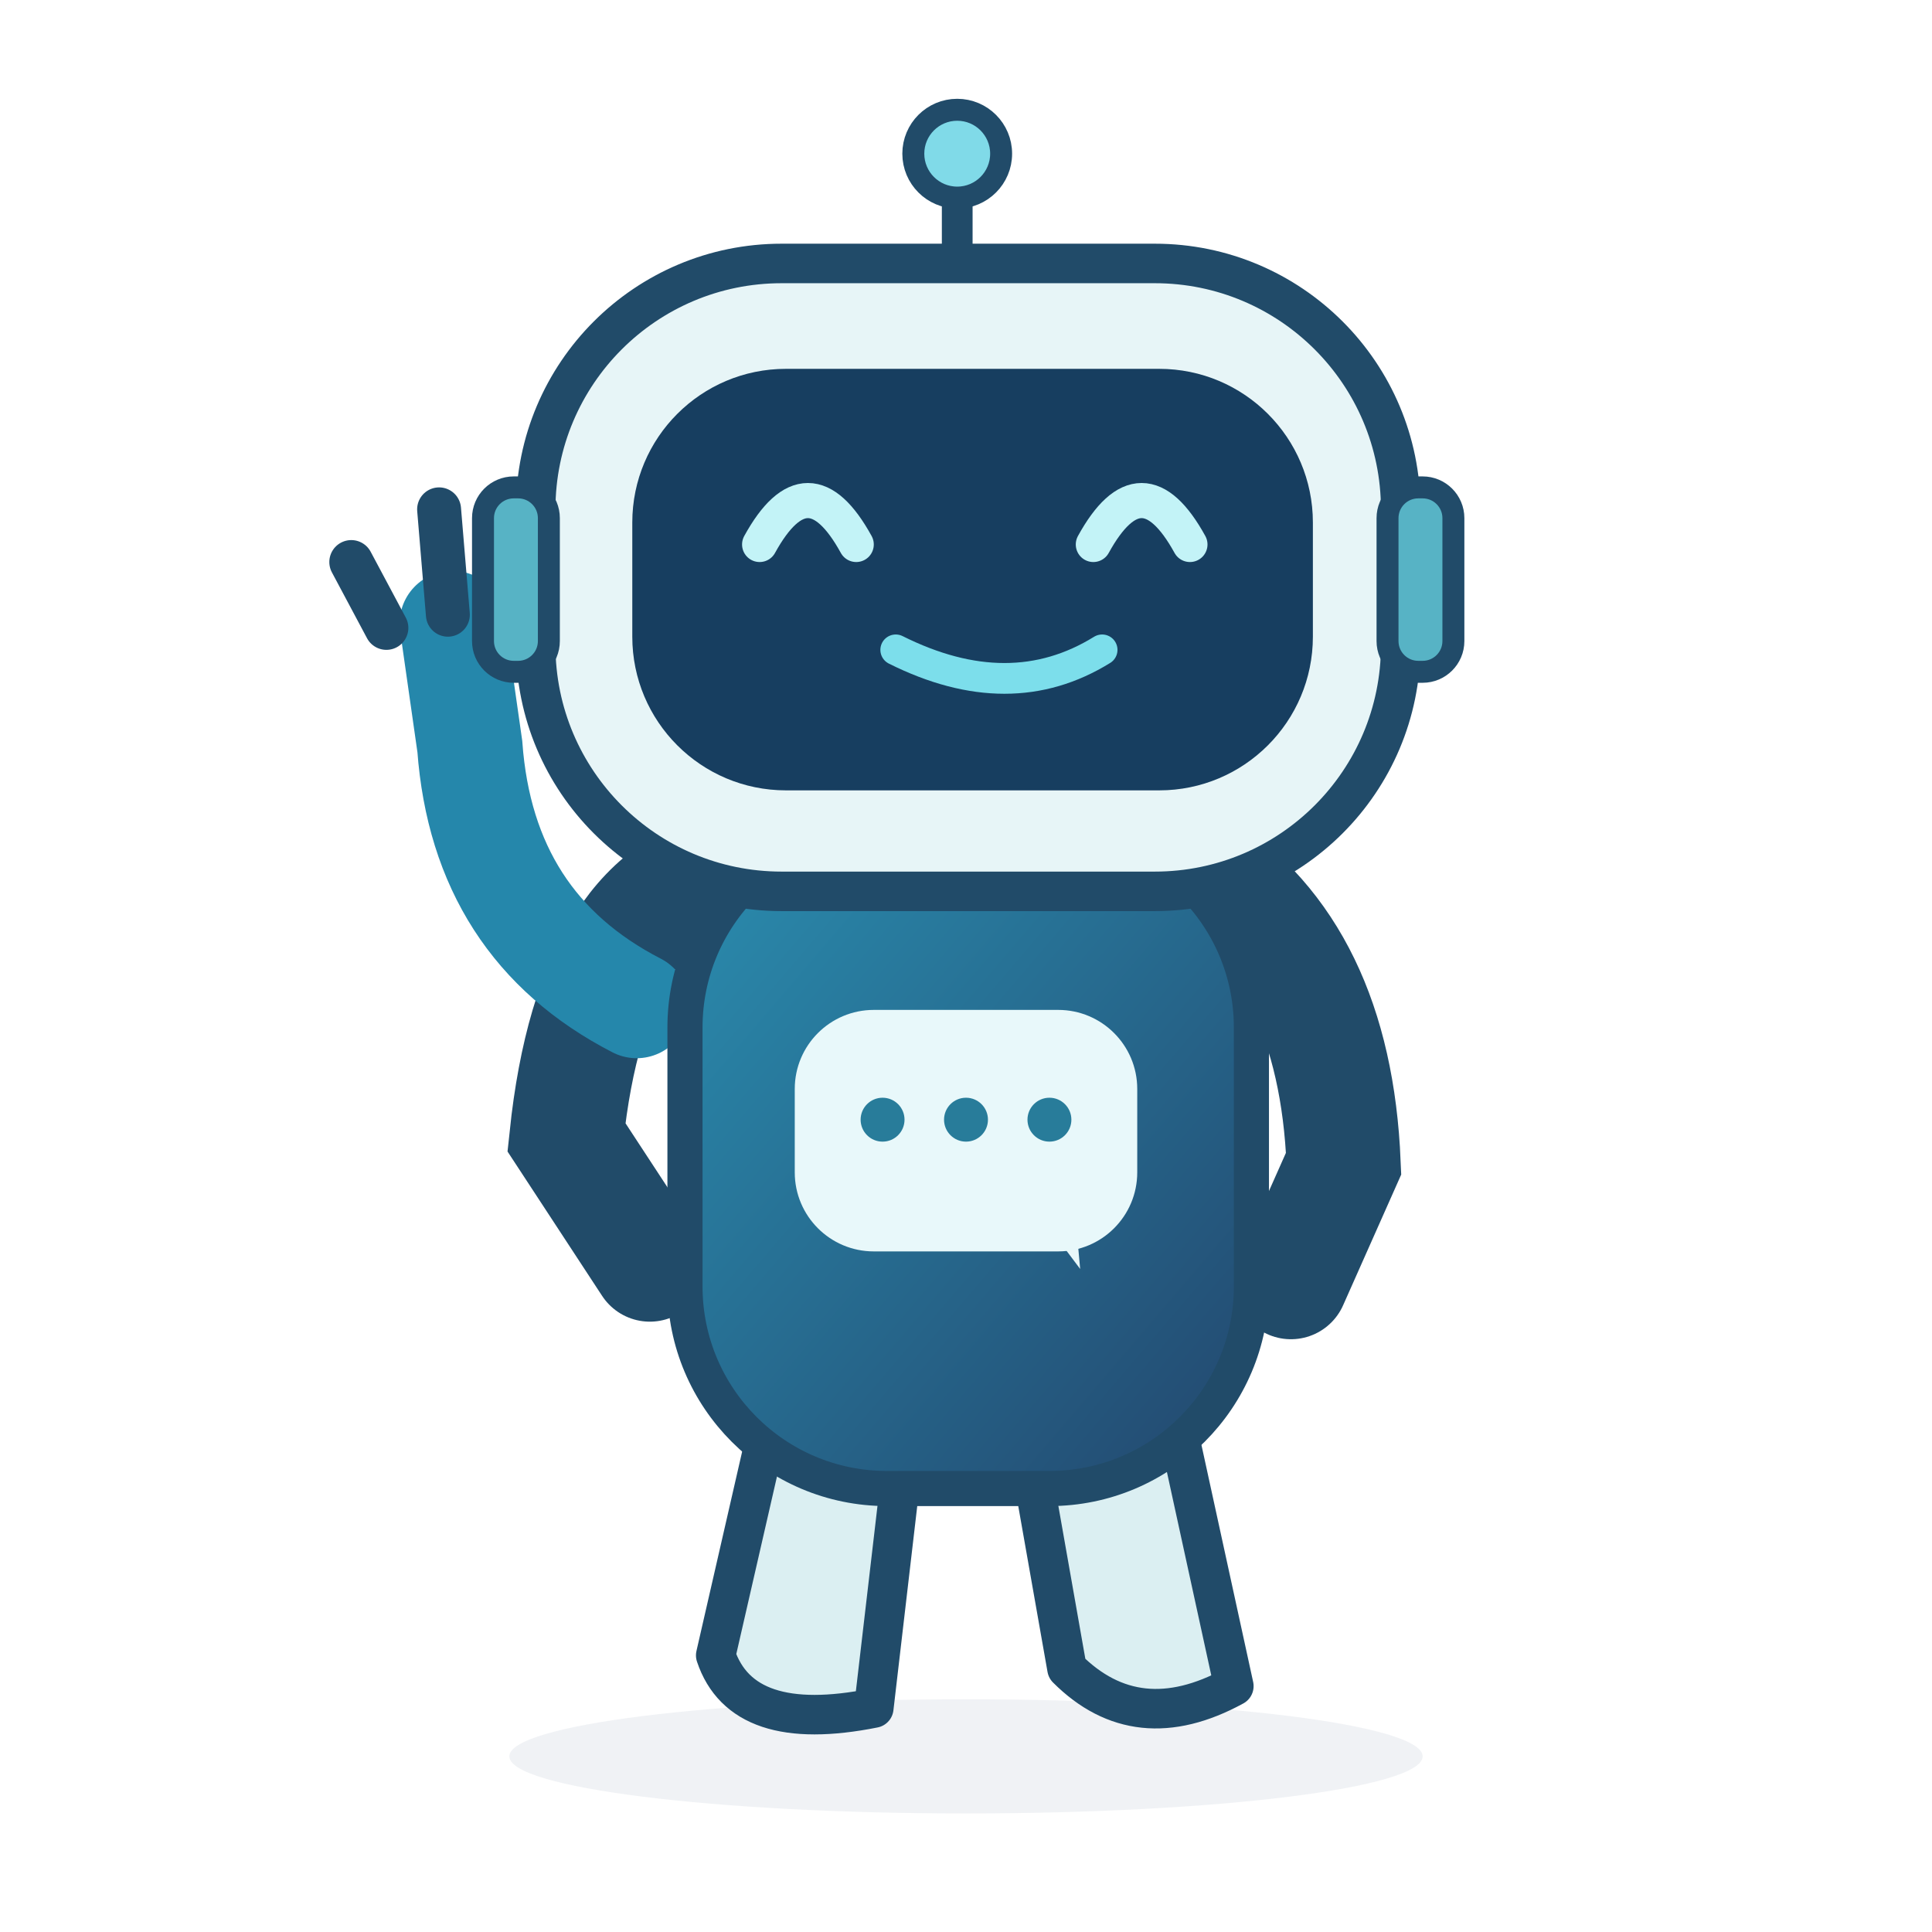
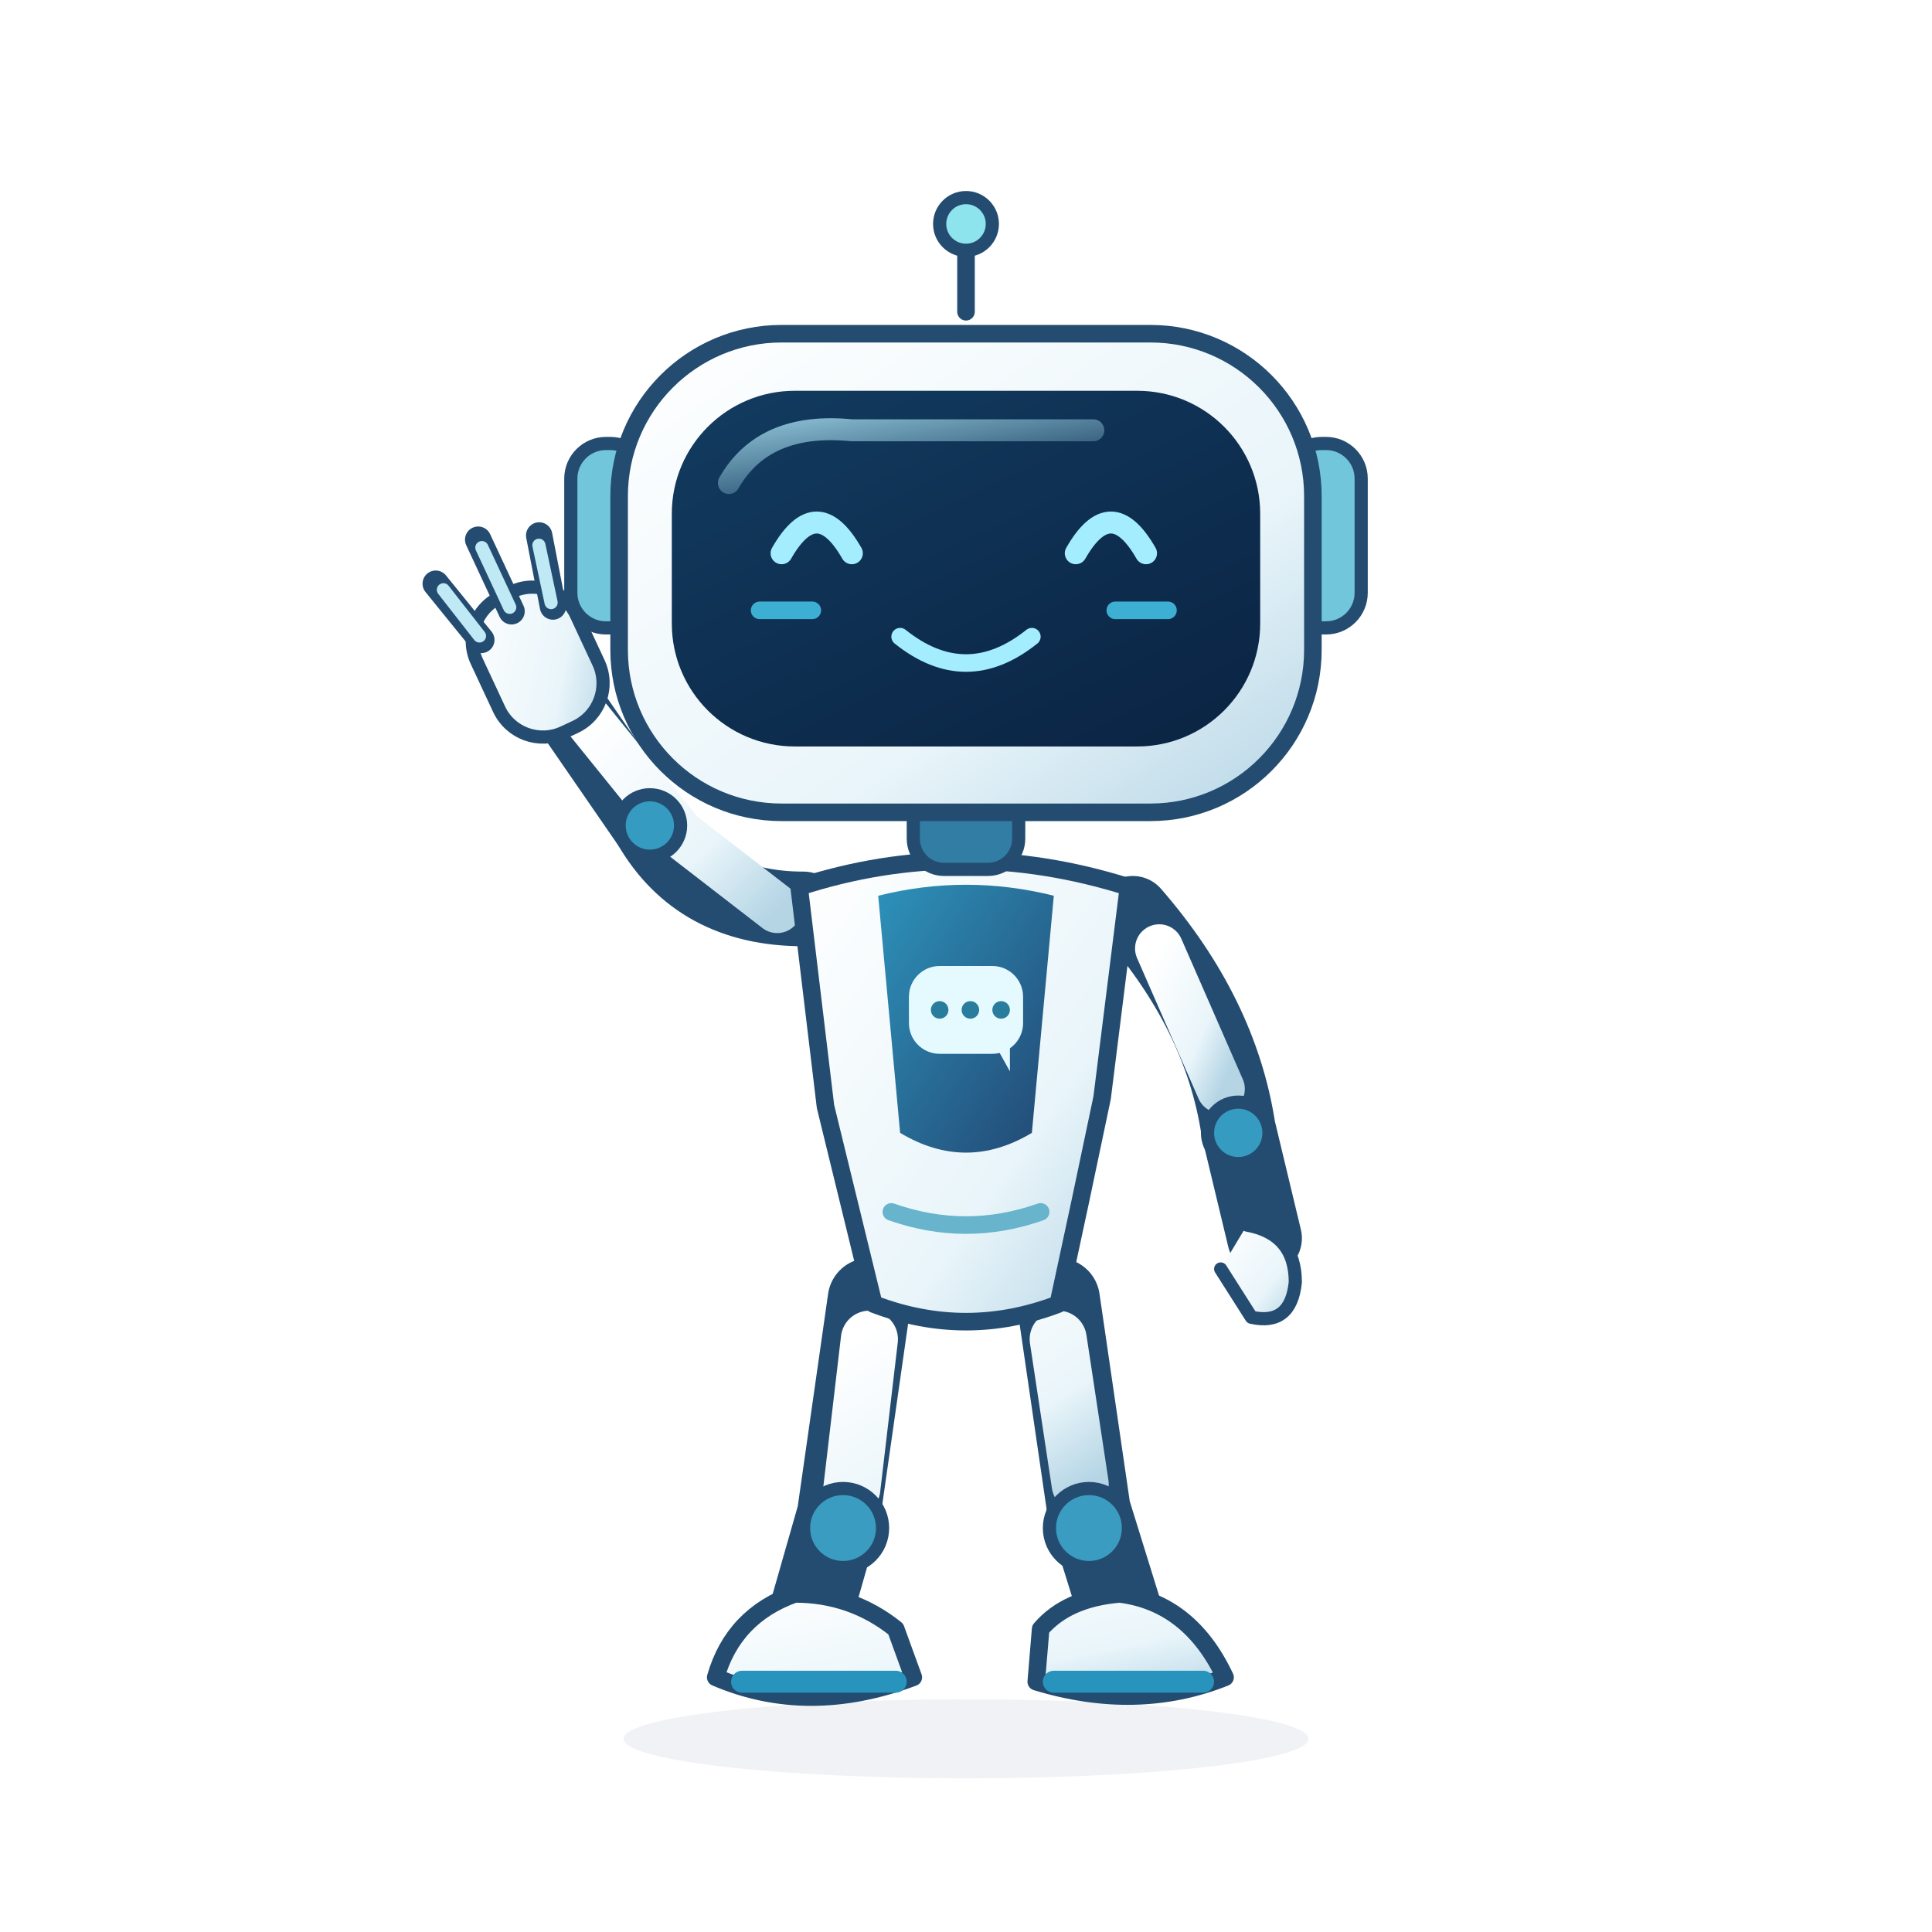
<svg xmlns="http://www.w3.org/2000/svg" width="440" height="440" viewBox="0 0 440 440">
  <defs>
-     <linearGradient id="body" x2="1" y2="1">
-       <stop stop-color="#2a8eb0" />
-       <stop offset="1" stop-color="#23466d" />
+     <linearGradient id="shell" x1="0" y1="0" x2="1" y2="1">
+       <stop stop-color="#ffffff" />
+       <stop offset=".65" stop-color="#e9f5fa" />
+       <stop offset="1" stop-color="#b5d5e5" />
+     </linearGradient>
+     <linearGradient id="blue" x1="0" y1="0" x2="1" y2="1">
+       <stop stop-color="#2d92ba" />
+       <stop offset="1" stop-color="#224773" />
+     </linearGradient>
+     <linearGradient id="visor" x2=".8" y2="1">
+       <stop stop-color="#123c60" />
+       <stop offset="1" stop-color="#0b2545" />
+     </linearGradient>
+     <linearGradient id="shine" x2="1" y2="1">
+       <stop stop-color="#b7efff" stop-opacity=".7" />
+       <stop offset="1" stop-color="#b7efff" stop-opacity="0" />
    </linearGradient>
  </defs>
-   <ellipse cx="220" cy="400" rx="104" ry="13" fill="#173b6410" />
-   <g transform="rotate(0 220 220)">
-     <path d="M174 329L163 377Q169 395 199 389L206 329M234 329L243 380Q259 396 281 384L269 329" fill="#dbeff2" stroke="#214b69" stroke-width="9" stroke-linejoin="round" />
-     <path d="M169 197Q135 202 129 259L148 288M273 197Q304 217 306 265L294 292" fill="none" stroke="#214b69" stroke-width="26" stroke-linecap="round" />
-     <path d="M145 229Q110 211 107 170L103 142" fill="none" stroke="#2587ab" stroke-width="24" stroke-linecap="round" />
-     <path d="M88 143L80 128M102 140L100 116M116 145L122 127" stroke="#214b69" stroke-width="10" stroke-linecap="round" />
-     <rect x="156" y="188" width="129" height="151" rx="46" fill="url(#body)" stroke="#214b69" stroke-width="8" />
-     <rect x="181" y="230" width="78" height="55" rx="18" fill="#e8f8fa" />
-     <path d="M234 273L246 289 244 267" fill="#e8f8fa" />
-     <circle cx="201" cy="255" r="5" fill="#287c9a" />
-     <circle cx="220" cy="255" r="5" fill="#287c9a" />
-     <circle cx="239" cy="255" r="5" fill="#287c9a" />
-     <rect x="122" y="60" width="197" height="143" rx="56" fill="#e7f5f7" stroke="#214b69" stroke-width="9" />
-     <rect x="144" y="84" width="155" height="96" rx="35" fill="#173e60" />
-     <path d="M173 124Q184 104 195 124M249 124Q260 104 271 124" fill="none" stroke="#c3f3f7" stroke-width="8" stroke-linecap="round" />
-     <path d="M204 148Q230 161 251 148" fill="none" stroke="#7cdeeb" stroke-width="7" stroke-linecap="round" />
-     <path d="M218 57V41" stroke="#214b69" stroke-width="7" />
-     <circle cx="218" cy="35" r="10" fill="#80dae8" stroke="#214b69" stroke-width="5" />
-     <rect x="110" y="111" width="15" height="42" rx="7" fill="#57b3c5" stroke="#214b69" stroke-width="5" />
-     <rect x="316" y="111" width="15" height="42" rx="7" fill="#57b3c5" stroke="#214b69" stroke-width="5" />
+   <ellipse cx="220" cy="396" rx="78" ry="9" fill="#153e6410" />
+   <g transform="rotate(0 220 220)" stroke-linecap="round" stroke-linejoin="round">
+     <path d="M198 296L191 345 183 373M241 296L248 344 257 373" fill="none" stroke="#244c70" stroke-width="19" />
+     <path d="M198 305L194 339M241 305L246 338" fill="none" stroke="url(#shell)" stroke-width="13" />
+     <circle cx="192" cy="348" r="9" fill="#3b9cc1" stroke="#244c70" stroke-width="3" />
+     <circle cx="248" cy="348" r="9" fill="#3b9cc1" stroke="#244c70" stroke-width="3" />
+     <path d="M181 363Q167 368 163 382Q184 391 208 382L204 371Q194 363 181 363ZM255 363Q271 365 279 382Q259 390 236 383L237 371Q243 364 255 363Z" fill="url(#shell)" stroke="#244c70" stroke-width="4" />
+     <path d="M169 383L204 383M240 383L274 383" stroke="#2893bc" stroke-width="5" />
+     <path d="M183 207Q159 207 148 188L128 159" fill="none" stroke="#244c70" stroke-width="17" />
+     <path d="M177 207L155 190 134 164" fill="none" stroke="url(#shell)" stroke-width="11" />
+     <circle cx="148" cy="188" r="7" fill="#359bc0" stroke="#244c70" stroke-width="3" />
+     <path d="M258 208Q278 231 282 257L288 282" fill="none" stroke="#244c70" stroke-width="17" />
+     <path d="M264 216L278 248" fill="none" stroke="url(#shell)" stroke-width="11" />
+     <circle cx="282" cy="258" r="7" fill="#359bc0" stroke="#244c70" stroke-width="3" />
+     <g transform="translate(122 151) rotate(-25)">
+       <rect x="-12" y="-17" width="25" height="34" rx="11" fill="url(#shell)" stroke="#244c70" stroke-width="3" />
+       <path d="M-9 -10L-13 -26M0 -13V-31M9 -10L13 -26" stroke="#244c70" stroke-width="6" />
+       <path d="M-9 -11L-12 -24M0 -14V-29M9 -11L12 -24" stroke="#bfe9f5" stroke-width="3" />
+     </g>
+     <path d="M284 279Q295 281 295 292Q294 302 285 300L278 289" fill="url(#shell)" stroke="#244c70" stroke-width="3" />
+     <path d="M182 202Q219 190 257 202L251 250Q246 274 241 297Q220 305 199 297L188 252Z" fill="url(#shell)" stroke="#244c70" stroke-width="4" />
+     <path d="M200 204Q220 199 240 204L235 258Q220 267 205 258Z" fill="url(#blue)" />
+     <path d="M203 276Q220 282 237 276" fill="none" stroke="#67b4cc" stroke-width="4" />
+     <rect x="207" y="220" width="26" height="20" rx="7" fill="#e4faff" />
+     <path d="M225 235L230 244 230 234" fill="#e4faff" />
+     <circle cx="214" cy="230" r="2" fill="#2a7c9d" />
+     <circle cx="221" cy="230" r="2" fill="#2a7c9d" />
+     <circle cx="228" cy="230" r="2" fill="#2a7c9d" />
+     <rect x="208" y="179" width="24" height="19" rx="7" fill="#327da4" stroke="#244c70" stroke-width="3" />
+     <g transform="rotate(0)">
+       <rect x="130" y="101" width="17" height="42" rx="8" fill="#72c6db" stroke="#244c70" stroke-width="3" />
+       <rect x="293" y="101" width="17" height="42" rx="8" fill="#72c6db" stroke="#244c70" stroke-width="3" />
+       <path d="M220 71V57" stroke="#244c70" stroke-width="4" />
+       <circle cx="220" cy="51" r="6" fill="#8de4ed" stroke="#244c70" stroke-width="3" />
+       <rect x="141" y="76" width="158" height="109" rx="37" fill="url(#shell)" stroke="#244c70" stroke-width="4" />
+       <rect x="153" y="89" width="134" height="81" rx="28" fill="url(#visor)" />
+       <path d="M166 110Q174 96 194 98L249 98" fill="none" stroke="url(#shine)" stroke-width="5" />
+       <path d="M178 126Q186 112 194 126M245 126Q253 112 261 126" fill="none" stroke="#a4edff" stroke-width="5" />
+       <path d="M205 145Q220 157 235 145" fill="none" stroke="#a4edff" stroke-width="4" />
+       <path d="M173 139H185M254 139H266" stroke="#3cafd2" stroke-width="4" />
+     </g>
  </g>
</svg>
